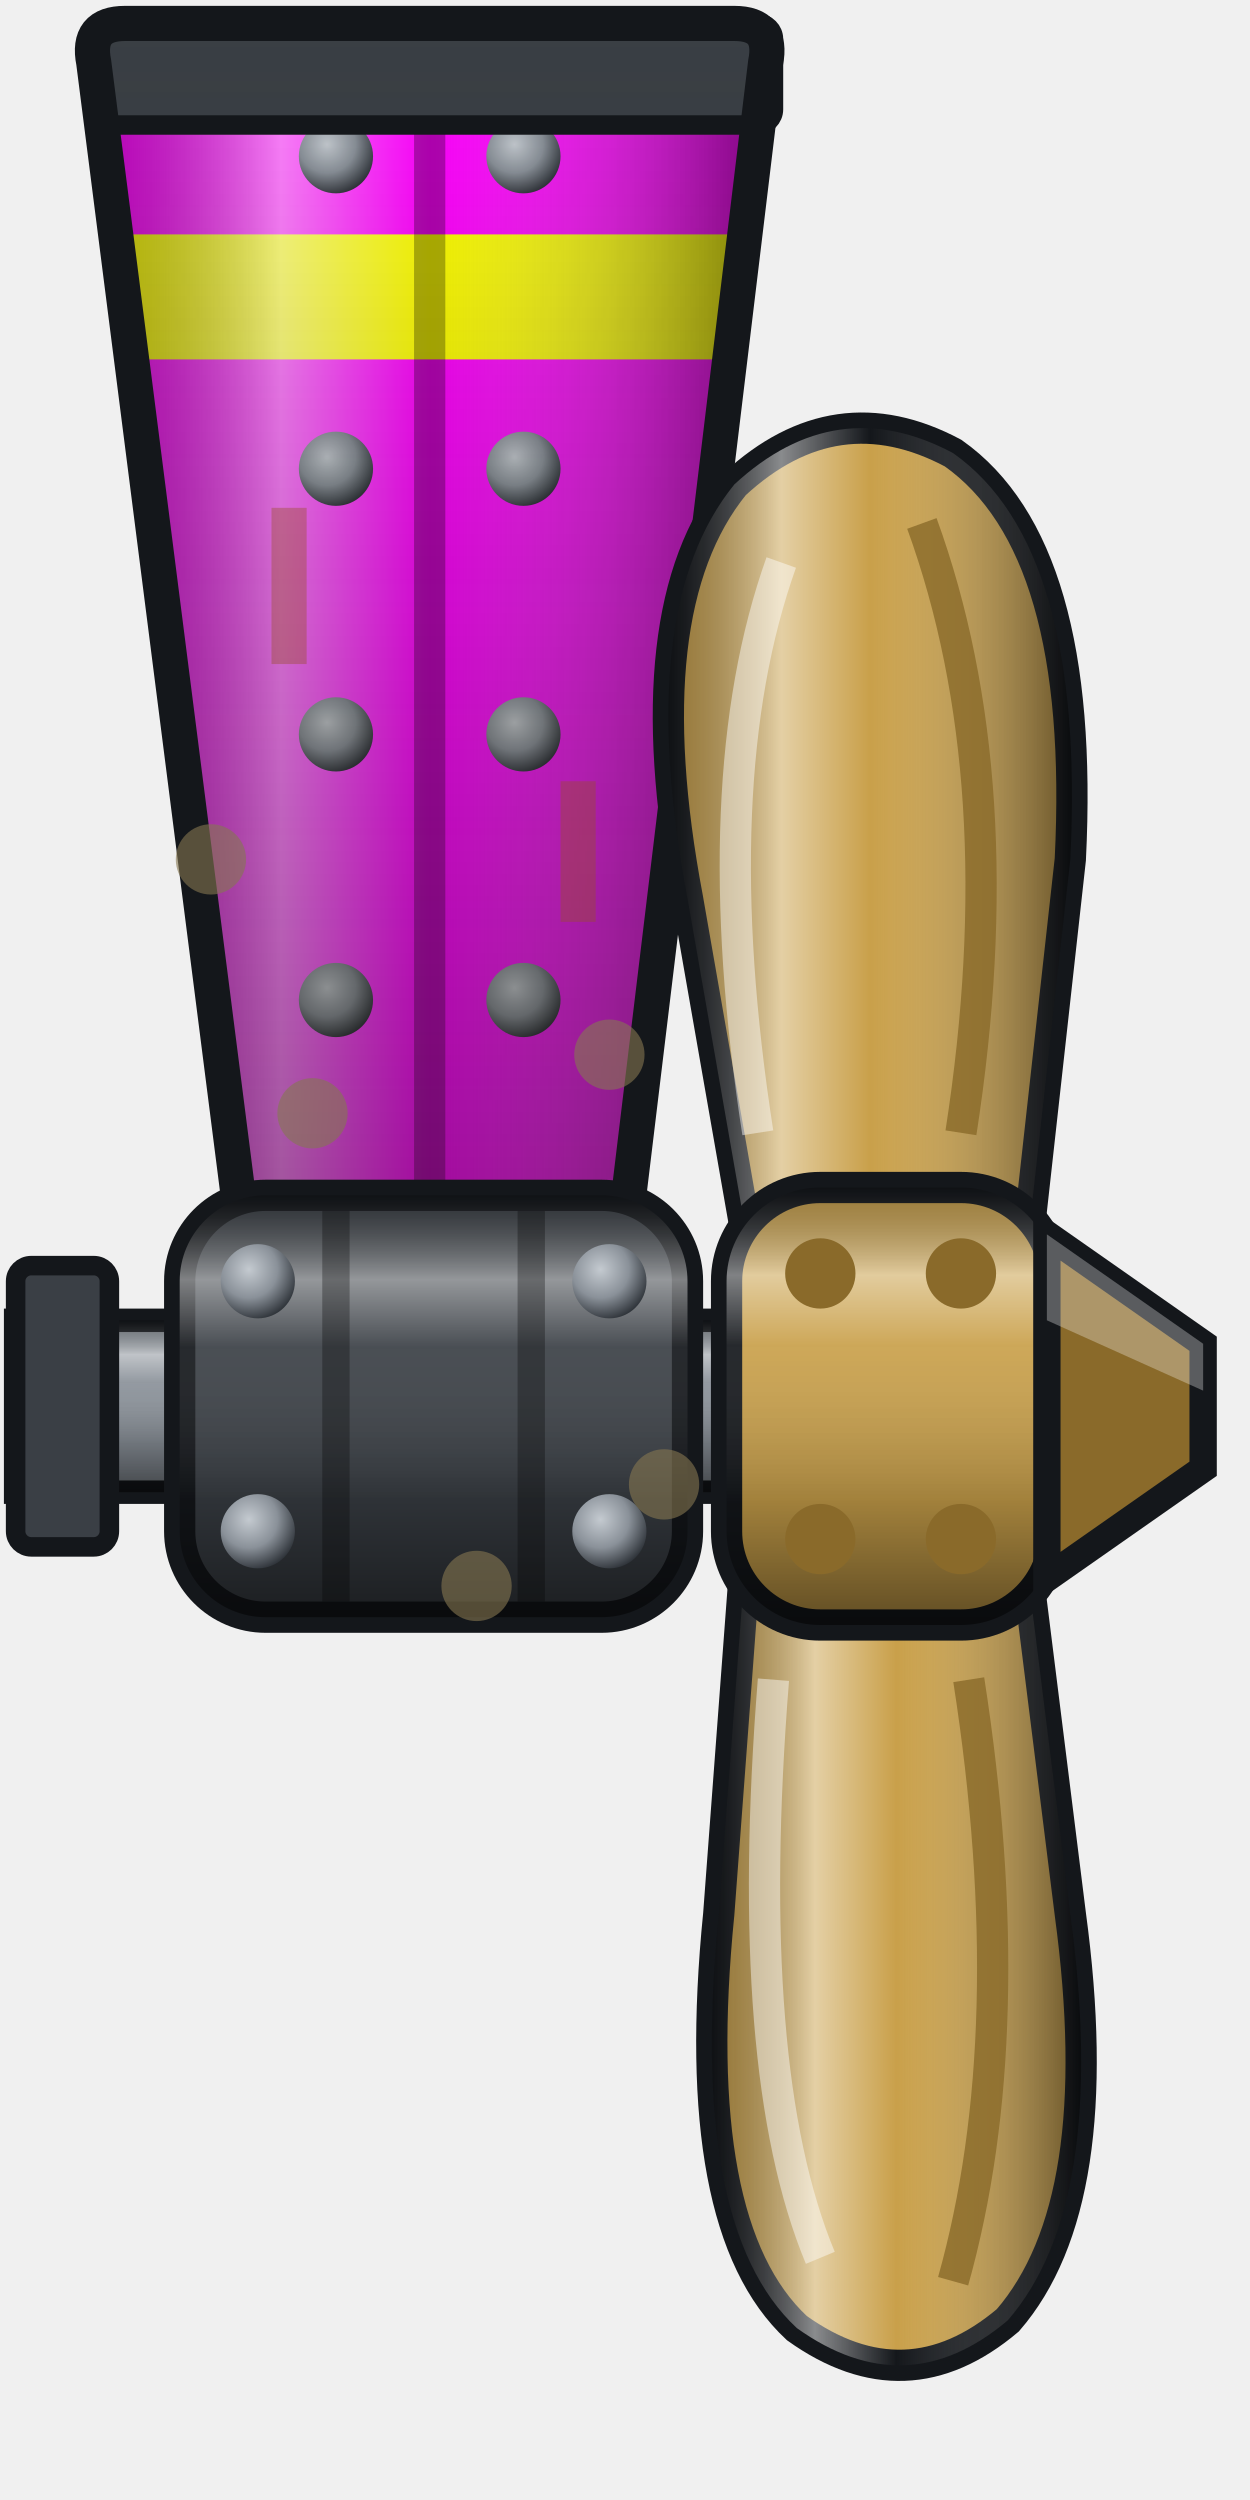
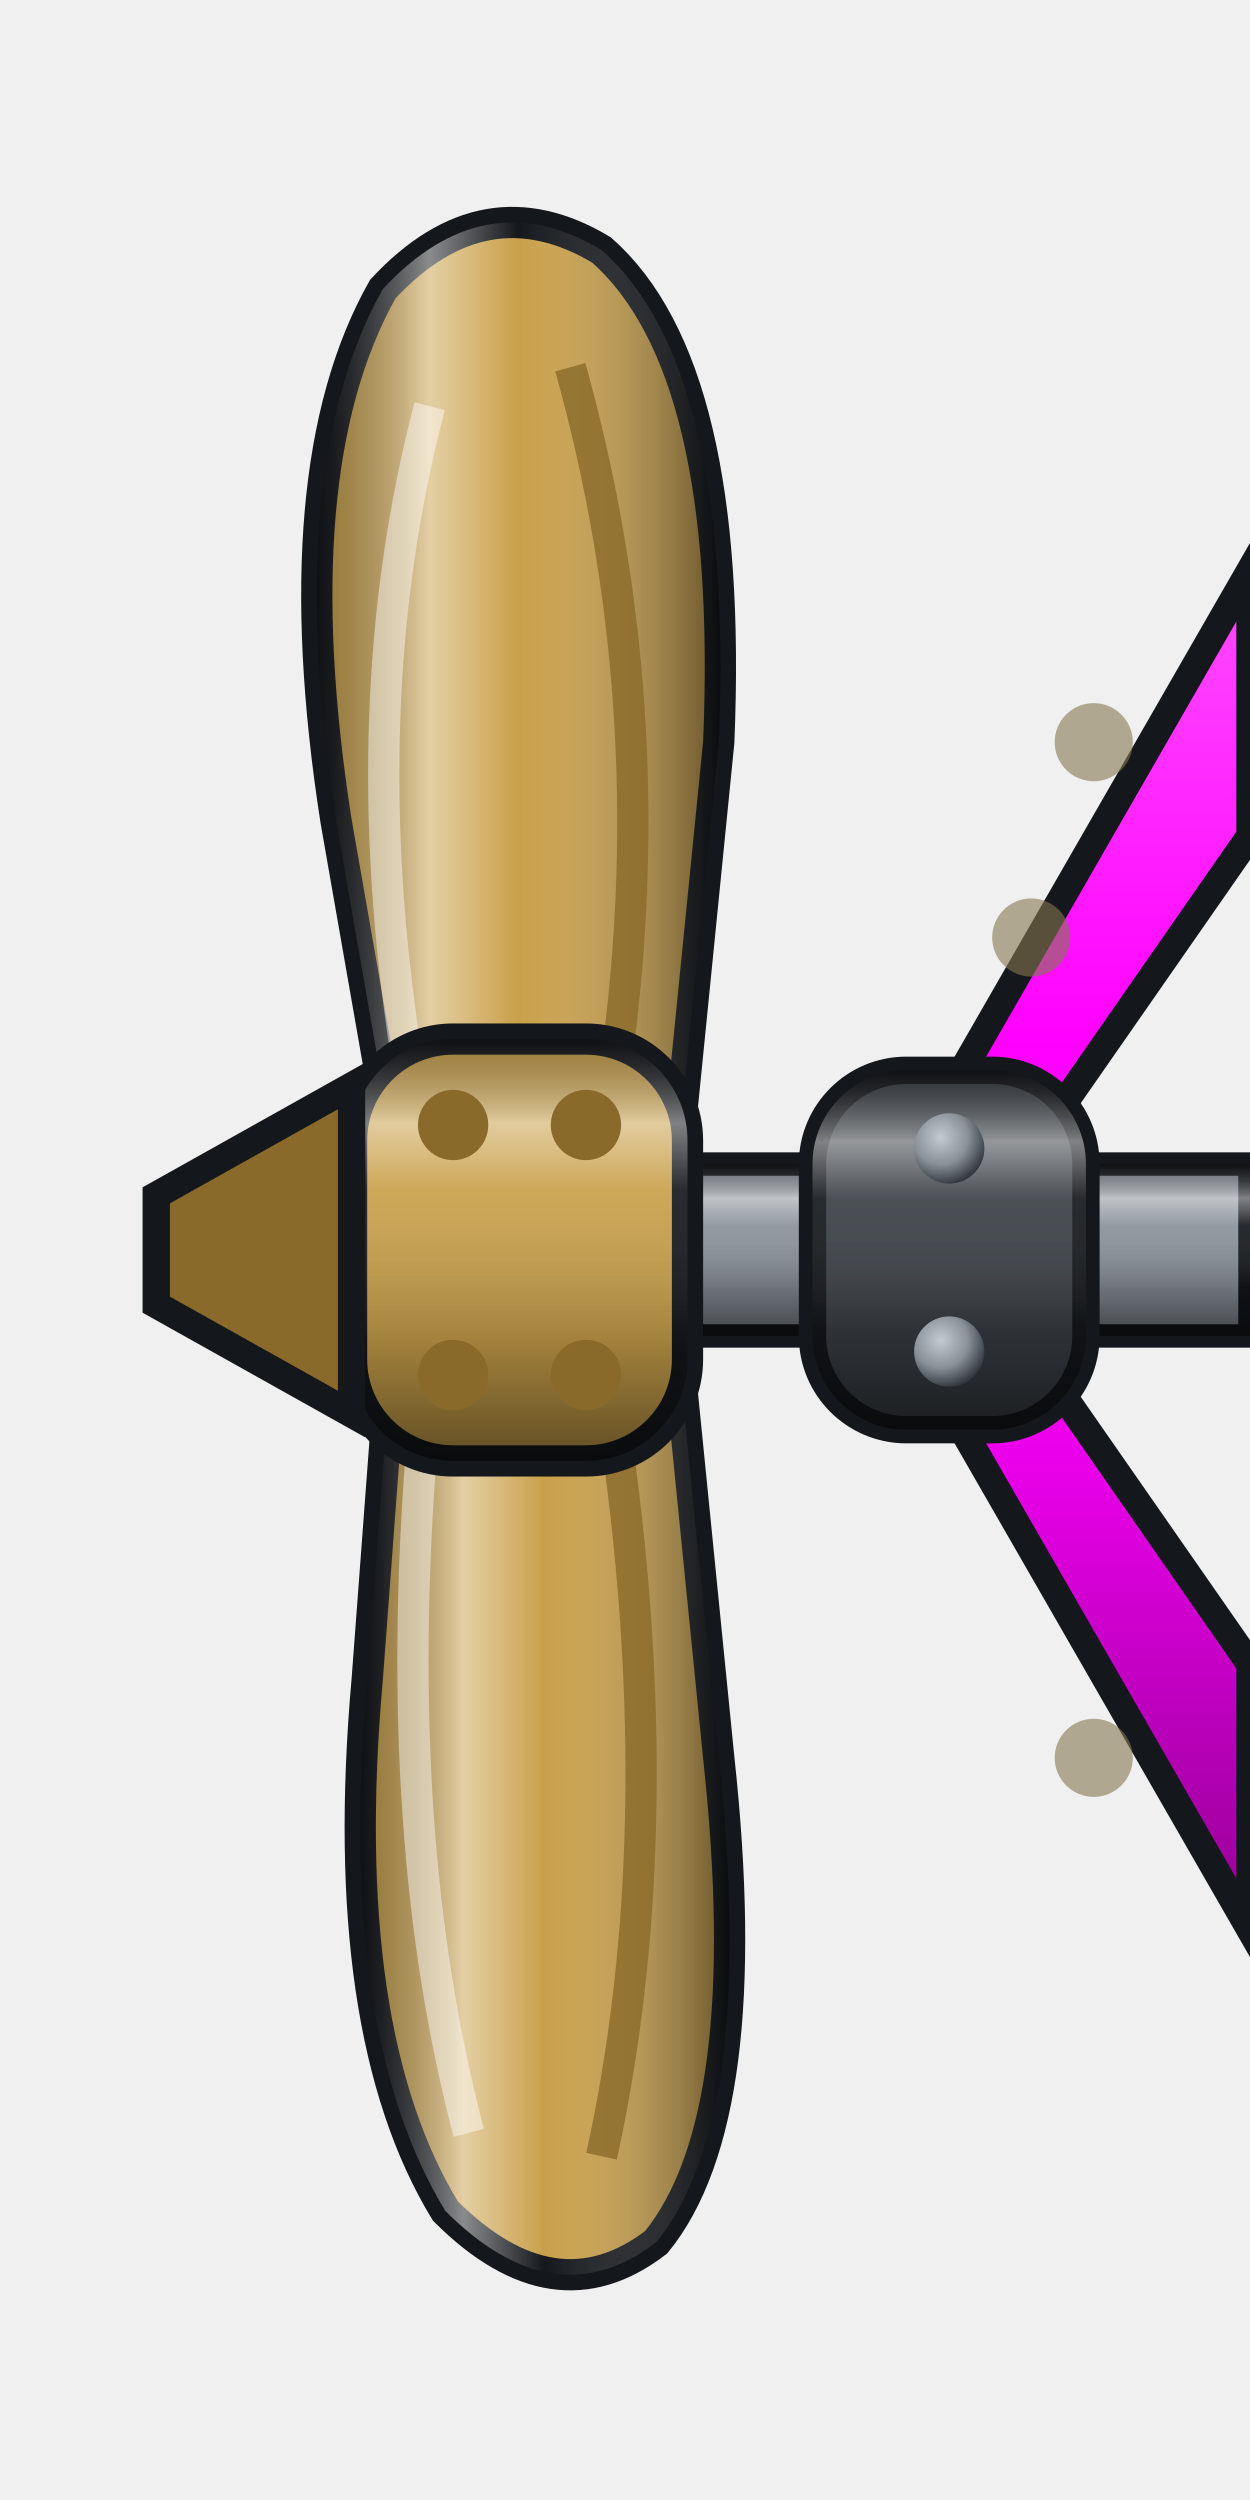
<svg xmlns="http://www.w3.org/2000/svg" viewBox="0 0 32 64" data-part="prop" data-cell="32">
  <defs>
    <linearGradient id="shade" x1="0" y1="0" x2="0" y2="1">
      <stop offset="0" stop-color="#FFFFFF" stop-opacity="0.3" />
      <stop offset="0.35" stop-color="#FFFFFF" stop-opacity="0" />
      <stop offset="0.65" stop-color="#000000" stop-opacity="0.08" />
      <stop offset="1" stop-color="#000000" stop-opacity="0.42" />
    </linearGradient>
    <linearGradient id="cyl" x1="0" y1="0" x2="1" y2="0">
      <stop offset="0" stop-color="#000000" stop-opacity="0.25" />
      <stop offset="0.28" stop-color="#FFFFFF" stop-opacity="0.5" />
      <stop offset="0.5" stop-color="#FFFFFF" stop-opacity="0" />
      <stop offset="1" stop-color="#000000" stop-opacity="0.5" />
    </linearGradient>
    <linearGradient id="tube" x1="0" y1="0" x2="0" y2="1">
      <stop offset="0" stop-color="#000000" stop-opacity="0.22" />
      <stop offset="0.2" stop-color="#FFFFFF" stop-opacity="0.46" />
      <stop offset="0.36" stop-color="#FFFFFF" stop-opacity="0.08" />
      <stop offset="0.72" stop-color="#000000" stop-opacity="0.2" />
      <stop offset="1" stop-color="#000000" stop-opacity="0.52" />
    </linearGradient>
    <radialGradient id="bolt" cx="0.38" cy="0.34" r="0.7">
      <stop offset="0" stop-color="#C4CAD0" />
      <stop offset="0.55" stop-color="#8A9199" />
      <stop offset="1" stop-color="#2E3339" />
    </radialGradient>
    <linearGradient id="grime" x1="0" y1="0" x2="0" y2="1">
      <stop offset="0" stop-color="#1B1712" stop-opacity="0" />
      <stop offset="1" stop-color="#1B1712" stop-opacity="0.42" />
    </linearGradient>
  </defs>
  <g id="body">
    <g class="paint">
-       <path d="M3.2 0.6H18.8Q19.8 0.6 19.6 1.6L16 31.4H6.2L2.4 1.6Q2.2 0.6 3.2 0.6Z" fill="#FF00FF" />
-       <path d="M2.9 6H19.2L18.8 9.2H3.3Z" fill="#FFFF00" />
+       <path d="M32 14.6V21.4L25.6 30.6H22.8ZM32 49.4V42.6L25.6 33.4H22.8Z" fill="#FF00FF" />
    </g>
    <g class="detail">
-       <path d="M3.2 0.6H18.8Q19.8 0.6 19.6 1.6L16 31.4H6.2L2.4 1.6Q2.2 0.6 3.2 0.6Z" fill="url(#cyl)" />
-       <path d="M11 1.4V30.6" stroke="#000000" stroke-opacity="0.3" stroke-width="0.8" fill="none" />
+       <path d="M32 14.6V21.4L25.6 30.6H22.8ZM32 49.4V42.6L25.6 33.4H22.8Z" fill="url(#shade)" stroke="#14171B" stroke-width="0.7" />
+       <rect x="15" y="29.8" width="17" height="4.4" fill="#8A9199" stroke="#14171B" stroke-width="0.6" />
+       <rect x="15" y="29.8" width="17" height="4.4" fill="url(#tube)" />
+       <rect x="20.8" y="27.4" width="7" height="9.2" rx="2.4" fill="#3A3F45" stroke="#14171B" stroke-width="0.7" />
+       <rect x="20.8" y="27.4" width="7" height="9.2" rx="2.4" fill="url(#tube)" />
      <g fill="url(#bolt)">
-         <circle cx="8.6" cy="4" r="0.95" />
-         <circle cx="8.6" cy="12" r="0.95" />
-         <circle cx="8.6" cy="18.8" r="0.95" />
-         <circle cx="8.6" cy="25.6" r="0.95" />
-         <circle cx="13.4" cy="4" r="0.95" />
-         <circle cx="13.4" cy="12" r="0.95" />
-         <circle cx="13.4" cy="18.8" r="0.95" />
-         <circle cx="13.4" cy="25.6" r="0.95" />
-       </g>
-       <rect x="2.4" y="0.6" width="17.4" height="2.6" rx="0.4" fill="#3A3F45" stroke="#14171B" stroke-width="0.5" />
-       <path d="M3.2 0.6H18.8Q19.8 0.6 19.6 1.6L16 31.4H6.2L2.4 1.6Q2.2 0.6 3.2 0.6Z" fill="url(#grime)" />
-       <path d="M3.2 0.6H18.8Q19.8 0.6 19.6 1.6L16 31.4H6.2L2.4 1.6Q2.2 0.6 3.2 0.6Z" stroke="#14171B" stroke-width="0.9" fill="none" />
-       <rect x="0.4" y="33.8" width="21" height="4.4" fill="#8A9199" stroke="#14171B" stroke-width="0.6" />
-       <rect x="0.4" y="33.8" width="21" height="4.4" fill="url(#tube)" />
-       <rect x="0.4" y="32.4" width="2.4" height="7.2" rx="0.4" fill="#3A3F45" stroke="#14171B" stroke-width="0.5" />
-       <rect x="4.6" y="30.6" width="13" height="10.8" rx="2.2" fill="#3A3F45" stroke="#14171B" stroke-width="0.8" />
-       <rect x="4.6" y="30.6" width="13" height="10.8" rx="2.2" fill="url(#tube)" />
-       <path d="M8.6 31V41M13.6 31V41" stroke="#000000" stroke-opacity="0.3" stroke-width="0.7" fill="none" />
-       <g fill="url(#bolt)">
-         <circle cx="6.6" cy="32.8" r="0.95" />
-         <circle cx="6.6" cy="39.2" r="0.95" />
-         <circle cx="15.6" cy="32.8" r="0.95" />
-         <circle cx="15.6" cy="39.2" r="0.95" />
+         <circle cx="24.3" cy="29.4" r="0.9" />
+         <circle cx="24.3" cy="34.6" r="0.9" />
      </g>
      <g fill="#857650" fill-opacity="0.6">
-         <circle cx="5.4" cy="22" r="0.9" />
-         <circle cx="15.6" cy="27" r="0.9" />
-         <circle cx="8" cy="28.5" r="0.9" />
-         <circle cx="12.2" cy="40.6" r="0.9" />
-         <circle cx="17" cy="38" r="0.9" />
+         <circle cx="28" cy="19" r="1" />
+         <circle cx="28" cy="45" r="1" />
+         <circle cx="26.4" cy="24" r="1" />
      </g>
-       <path d="M7.4 13v4M14.8 20v3.6" stroke="#9A4E2A" stroke-opacity="0.4" stroke-width="0.9" fill="none" />
    </g>
  </g>
-   <g id="screw" data-role="prop" data-pivot="23 36">
+   <g id="screw" data-role="prop" data-pivot="13 32">
    <g class="detail">
-       <path d="M19 31L17.6 23Q16.2 15.6 18.8 12.4Q21.4 10 24.4 11.6Q27.8 14 27.4 22L26.4 31Z" fill="#C9A04A" stroke="#14171B" stroke-width="0.8" />
-       <path d="M19 31L17.6 23Q16.2 15.6 18.8 12.4Q21.4 10 24.4 11.6Q27.8 14 27.4 22L26.4 31Z" fill="url(#cyl)" />
-       <path d="M19 41L18.4 49Q17.6 57 20.4 59.6Q23.2 61.6 25.8 59.4Q28.4 56.4 27.4 49L26.4 41Z" fill="#C9A04A" stroke="#14171B" stroke-width="0.8" />
-       <path d="M19 41L18.4 49Q17.6 57 20.4 59.6Q23.2 61.6 25.8 59.4Q28.4 56.4 27.4 49L26.4 41Z" fill="url(#cyl)" />
-       <path d="M19.4 29Q18 20 20 14.4M19.8 43Q19 53 21 57.8" stroke="#FFFFFF" stroke-opacity="0.45" stroke-width="0.8" fill="none" />
-       <path d="M24.6 29Q26 20 23.6 13.4M24.8 43Q26.2 52 24.4 58.4" stroke="#8A6A2A" stroke-opacity="0.8" stroke-width="0.8" fill="none" />
-       <rect x="18.6" y="30.4" width="8.4" height="11.2" rx="2.4" fill="#C9A04A" stroke="#14171B" stroke-width="0.8" />
-       <rect x="18.6" y="30.4" width="8.4" height="11.2" rx="2.4" fill="url(#tube)" />
-       <path d="M26.8 31.6L30.8 34.4V37.6L26.8 40.4Z" fill="#8A6A2A" stroke="#14171B" stroke-width="0.7" />
-       <path d="M26.8 31.6L30.8 34.4V35.6L26.8 33.8Z" fill="#FFFFFF" fill-opacity="0.3" />
+       <path d="M10 29L8.6 21Q7.2 12 9.8 7.4Q12.4 4.6 15.4 6.4Q18.8 9.4 18.4 19L17.4 29Z" fill="#C9A04A" stroke="#14171B" stroke-width="0.8" />
+       <path d="M10 29L8.6 21Q7.2 12 9.8 7.4Q12.4 4.6 15.4 6.4Q18.8 9.4 18.4 19L17.4 29Z" fill="url(#cyl)" />
+       <path d="M10 35L9.4 43Q8.6 52 11.4 56.6Q14.2 59.4 16.8 57.4Q19.4 54.2 18.4 45L17.4 35Z" fill="#C9A04A" stroke="#14171B" stroke-width="0.8" />
+       <path d="M10 35L9.4 43Q8.6 52 11.4 56.6Q14.2 59.4 16.8 57.4Q19.4 54.2 18.4 45L17.4 35Z" fill="url(#cyl)" />
+       <path d="M10.4 27Q9 18 11 10.4M10.8 37Q10 47 12 54.6" stroke="#FFFFFF" stroke-opacity="0.45" stroke-width="0.8" fill="none" />
+       <path d="M15.8 27Q17 18 14.6 9.4M15.8 37Q17.2 47 15.4 55.2" stroke="#8A6A2A" stroke-opacity="0.8" stroke-width="0.8" fill="none" />
+       <rect x="9" y="26.6" width="8.6" height="10.8" rx="2.6" fill="#C9A04A" stroke="#14171B" stroke-width="0.8" />
+       <rect x="9" y="26.6" width="8.6" height="10.8" rx="2.6" fill="url(#tube)" />
+       <path d="M9 27.8L4 30.6V33.4L9 36.2Z" fill="#8A6A2A" stroke="#14171B" stroke-width="0.7" />
      <g fill="#8A6A2A">
-         <circle cx="21" cy="32.6" r="0.9" />
-         <circle cx="21" cy="39.4" r="0.9" />
-         <circle cx="24.6" cy="32.6" r="0.9" />
-         <circle cx="24.6" cy="39.4" r="0.9" />
+         <circle cx="11.6" cy="28.8" r="0.9" />
+         <circle cx="11.6" cy="35.2" r="0.9" />
+         <circle cx="15" cy="28.8" r="0.9" />
+         <circle cx="15" cy="35.2" r="0.9" />
      </g>
    </g>
  </g>
</svg>
